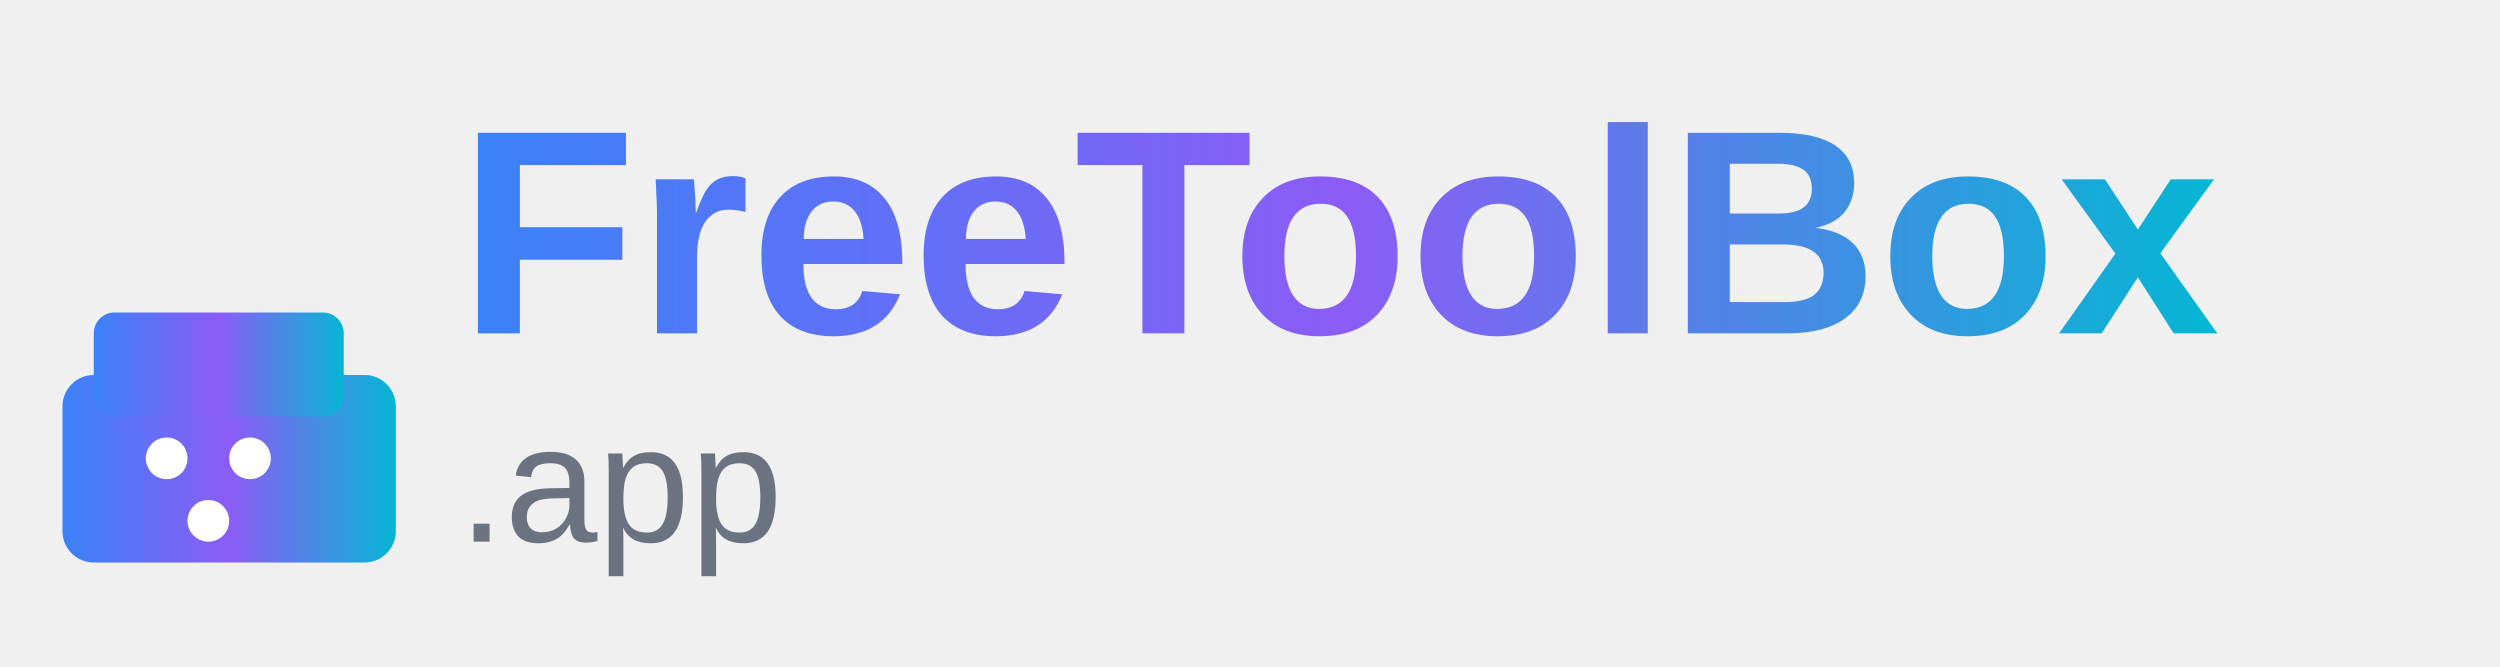
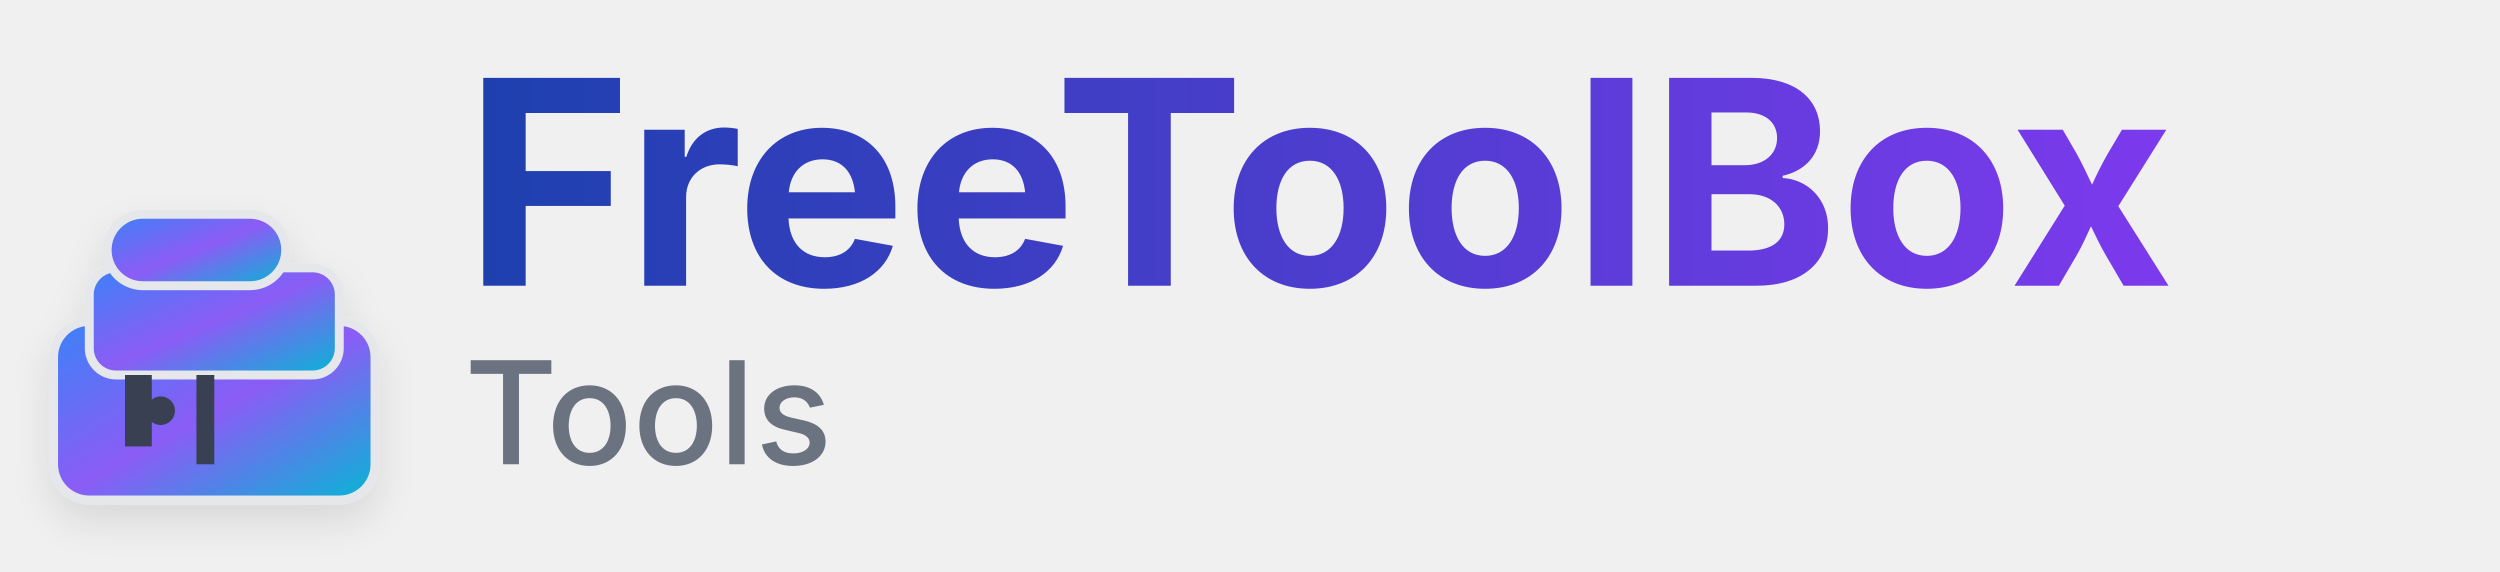
- <svg xmlns="http://www.w3.org/2000/svg" width="120" height="32" viewBox="0 0 120 32" fill="none">
+ <svg xmlns="http://www.w3.org/2000/svg" width="140" height="32" viewBox="0 0 140 32" fill="none">
  <defs>
-     <linearGradient id="smallLogoGradient" x1="0%" y1="0%" x2="100%" y2="0%">
+     <linearGradient id="smallToolboxGradient" x1="0%" y1="0%" x2="100%" y2="100%">
      <stop offset="0%" style="stop-color:#3B82F6;stop-opacity:1" />
      <stop offset="50%" style="stop-color:#8B5CF6;stop-opacity:1" />
      <stop offset="100%" style="stop-color:#06B6D4;stop-opacity:1" />
    </linearGradient>
+     <linearGradient id="smallTextGradient" x1="0%" y1="0%" x2="100%" y2="0%">
+       <stop offset="0%" style="stop-color:#1E40AF;stop-opacity:1" />
+       <stop offset="100%" style="stop-color:#7C3AED;stop-opacity:1" />
+     </linearGradient>
+     <filter id="smallShadow" x="-20%" y="-20%" width="140%" height="140%">
+       <feDropShadow dx="0" dy="1" stdDeviation="1" flood-color="rgba(0,0,0,0.1)" />
+     </filter>
  </defs>
-   <g transform="translate(0, 6)">
-     <rect x="3" y="12" width="16" height="9" rx="1.5" fill="url(#smallLogoGradient)" />
-     <rect x="4.5" y="9" width="12" height="5" rx="1" fill="url(#smallLogoGradient)" />
-     <circle cx="8" cy="16" r="1" fill="white" />
-     <circle cx="12" cy="16" r="1" fill="white" />
-     <circle cx="10" cy="19" r="1" fill="white" />
+   <g transform="translate(0, 6)" filter="url(#smallShadow)">
+     <rect x="3" y="12" width="18" height="10" rx="2" fill="url(#smallToolboxGradient)" stroke="#E5E7EB" stroke-width="0.5" />
+     <rect x="5" y="9" width="14" height="6" rx="1.5" fill="url(#smallToolboxGradient)" stroke="#E5E7EB" stroke-width="0.5" />
+     <rect x="6" y="6" width="10" height="4" rx="2" fill="url(#smallToolboxGradient)" stroke="#E5E7EB" stroke-width="0.5" />
+     <rect x="7" y="15" width="1.5" height="4" fill="#374151" />
+     <rect x="11" y="15" width="1" height="5" fill="#374151" />
+     <circle cx="9" cy="17" r="0.8" fill="#374151" />
  </g>
-   <g transform="translate(22, 0)">
-     <text x="0" y="16" font-family="Arial, sans-serif" font-size="14" font-weight="bold" fill="url(#smallLogoGradient)">
+   <g transform="translate(26, 0)">
+     <text x="0" y="16" font-family="system-ui, -apple-system, sans-serif" font-size="16" font-weight="700" fill="url(#smallTextGradient)">
      FreeToolBox
    </text>
-     <text x="0" y="26" font-family="Arial, sans-serif" font-size="8" font-weight="normal" fill="#6B7280">
-       .app
+     <text x="0" y="26" font-family="system-ui, -apple-system, sans-serif" font-size="8" font-weight="500" fill="#6B7280">
+       Tools
    </text>
  </g>
</svg>
